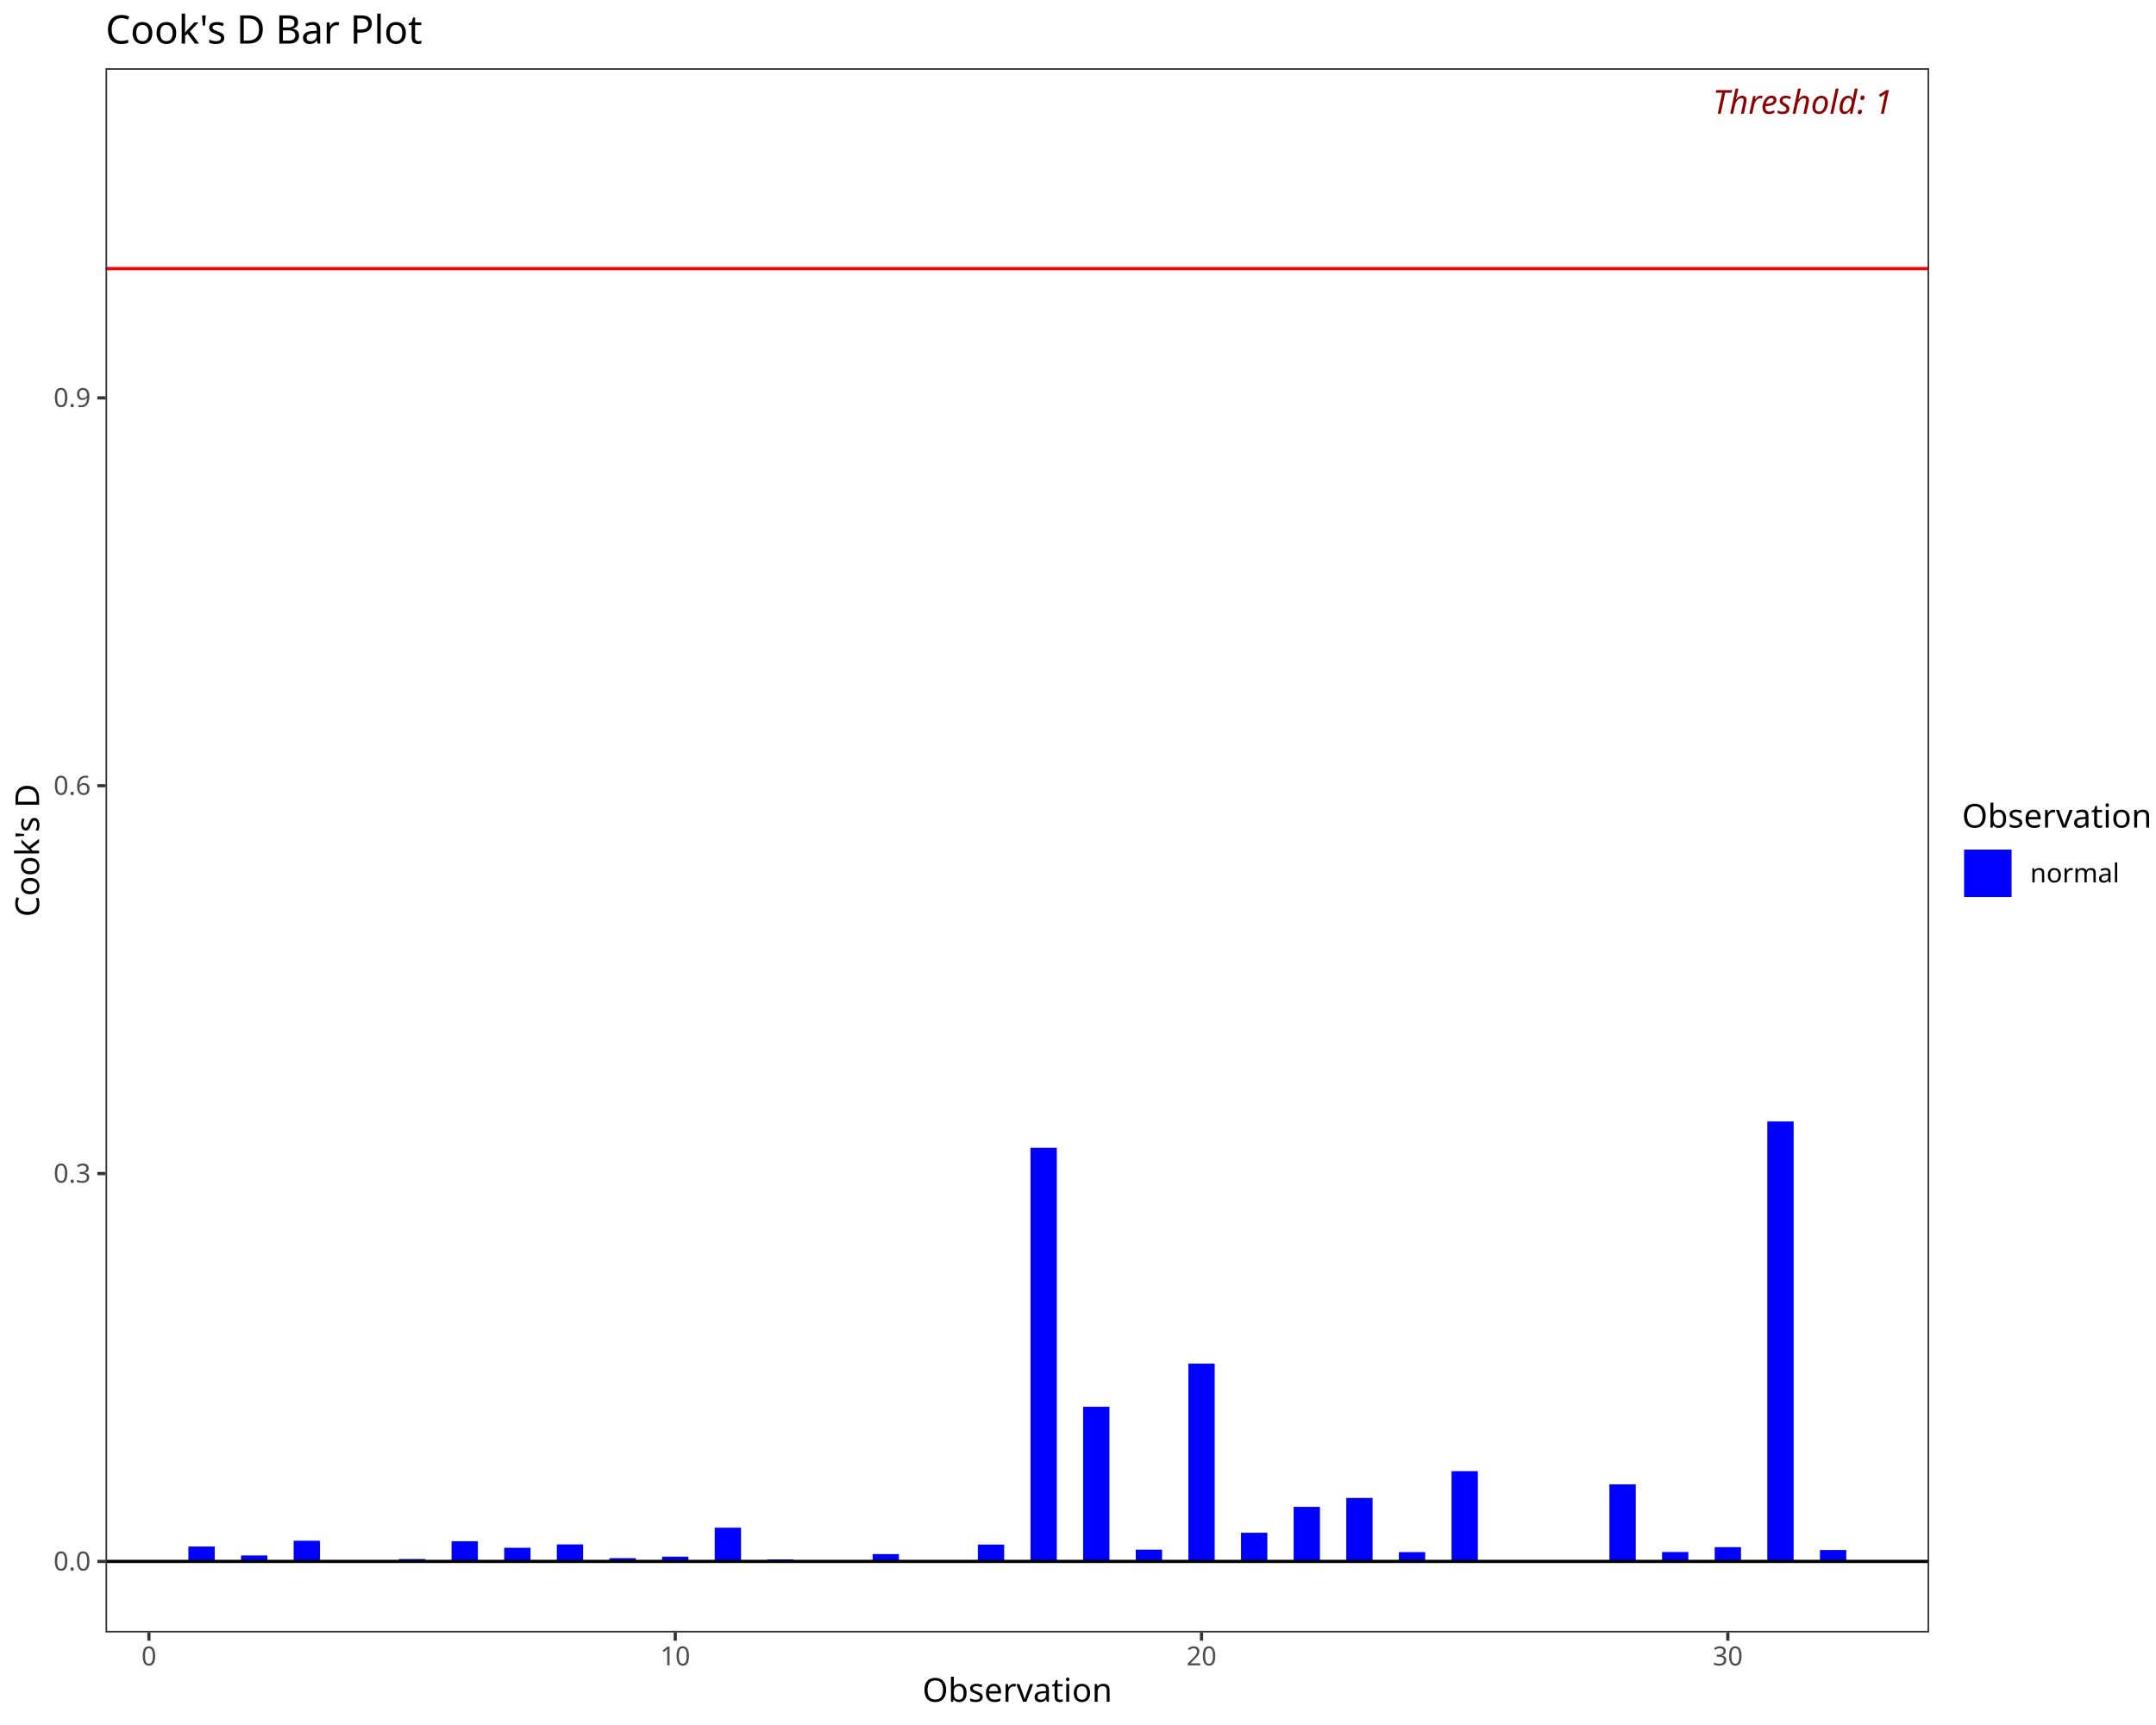
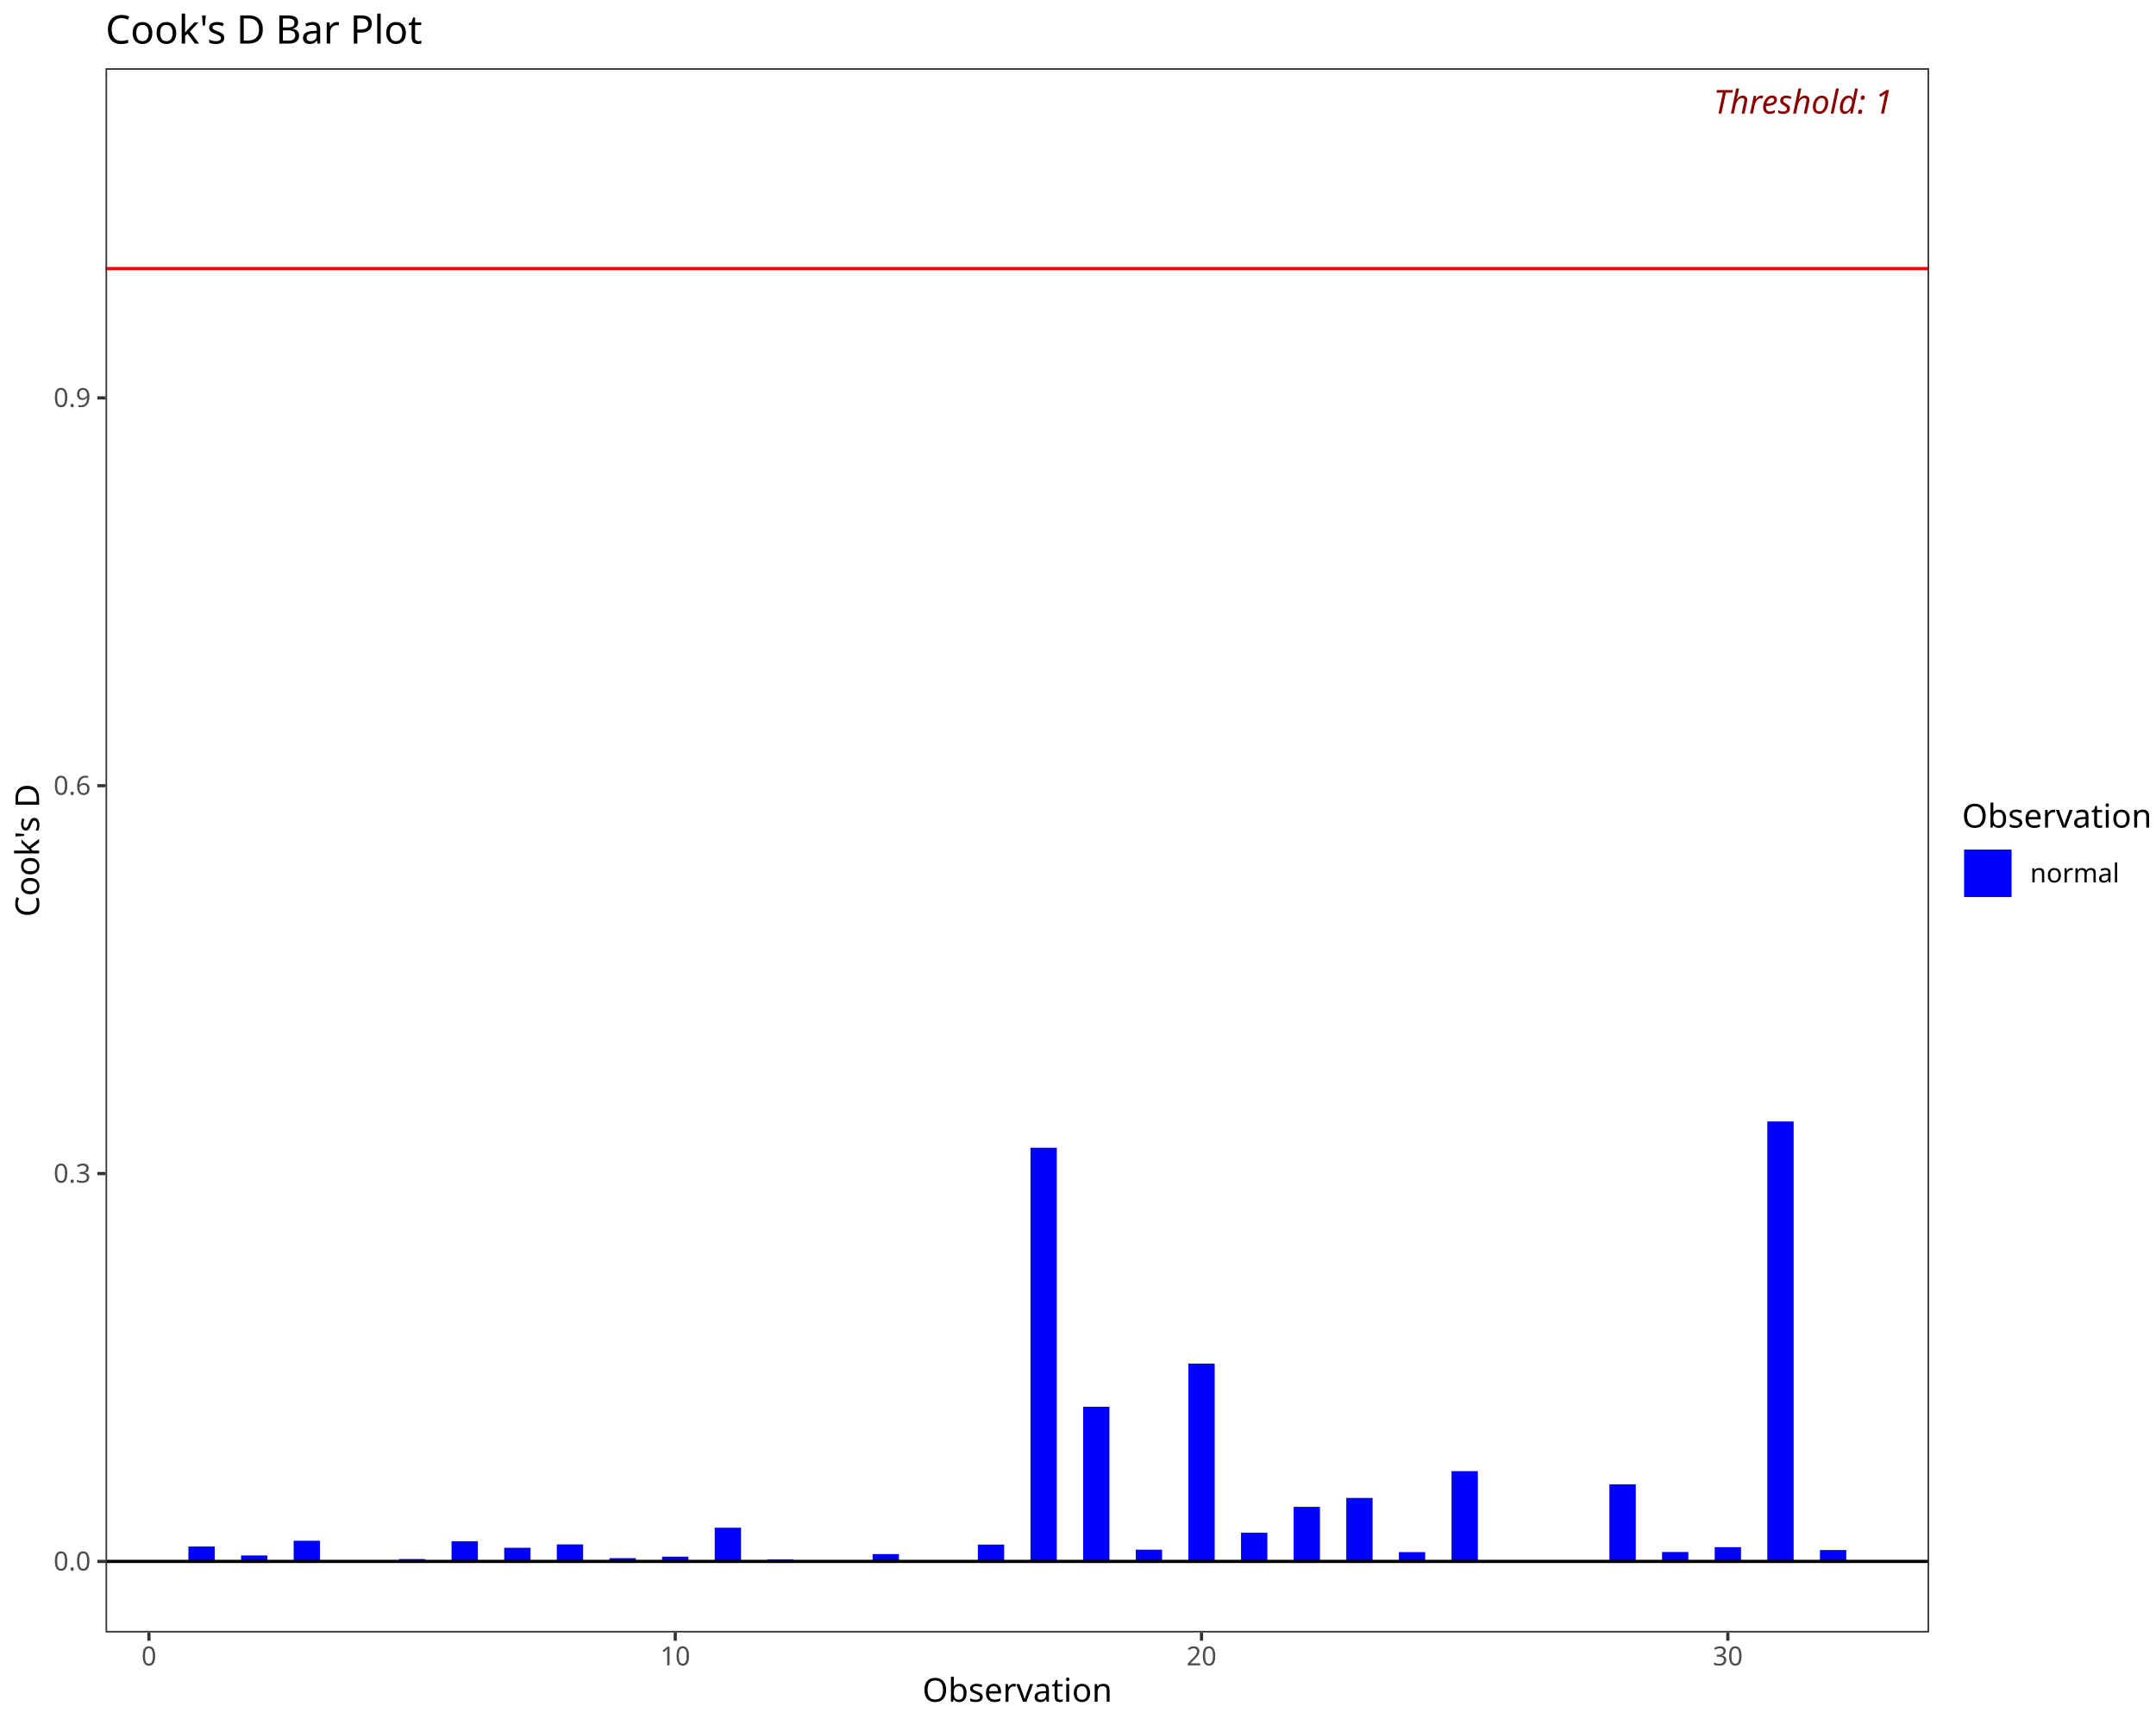
<svg xmlns="http://www.w3.org/2000/svg" class="svglite" data-engine-version="2.0" width="720.00pt" height="576.00pt" viewBox="0 0 720.00 576.00">
  <defs>
    <style type="text/css">
    .svglite line, .svglite polyline, .svglite polygon, .svglite path, .svglite rect, .svglite circle {
      fill: none;
      stroke: #000000;
      stroke-linecap: round;
      stroke-linejoin: round;
      stroke-miterlimit: 10.00;
    }
  </style>
  </defs>
  <rect width="100%" height="100%" style="stroke: none; fill: #FFFFFF;" />
  <defs>
    <clipPath id="cpMC4wMHw3MjAuMDB8MC4wMHw1NzYuMDA=">
      <rect x="0.00" y="0.00" width="720.00" height="576.00" />
    </clipPath>
  </defs>
  <g clip-path="url(#cpMC4wMHw3MjAuMDB8MC4wMHw1NzYuMDA=)">
    <rect x="0.00" y="0.00" width="720.00" height="576.00" style="stroke-width: 1.07; stroke: #FFFFFF; fill: #FFFFFF;" />
  </g>
  <defs>
    <clipPath id="cpMzUuMjR8NjQ0LjI0fDIyLjc4fDU0NS4xMQ==">
      <rect x="35.24" y="22.78" width="609.00" height="522.33" />
    </clipPath>
  </defs>
  <g clip-path="url(#cpMzUuMjR8NjQ0LjI0fDIyLjc4fDU0NS4xMQ==)">
    <rect x="35.24" y="22.78" width="609.00" height="522.33" style="stroke-width: 1.07; stroke: none; fill: #FFFFFF;" />
    <rect x="62.92" y="516.40" width="8.79" height="4.97" style="stroke-width: 1.07; stroke: none; stroke-linecap: butt; stroke-linejoin: miter; fill: #0000FF;" />
    <rect x="80.50" y="519.38" width="8.79" height="1.99" style="stroke-width: 1.07; stroke: none; stroke-linecap: butt; stroke-linejoin: miter; fill: #0000FF;" />
    <rect x="98.07" y="514.47" width="8.79" height="6.90" style="stroke-width: 1.07; stroke: none; stroke-linecap: butt; stroke-linejoin: miter; fill: #0000FF;" />
    <rect x="115.65" y="521.31" width="8.79" height="0.055" style="stroke-width: 1.07; stroke: none; stroke-linecap: butt; stroke-linejoin: miter; fill: #0000FF;" />
    <rect x="133.22" y="520.58" width="8.79" height="0.79" style="stroke-width: 1.07; stroke: none; stroke-linecap: butt; stroke-linejoin: miter; fill: #0000FF;" />
    <rect x="150.80" y="514.64" width="8.79" height="6.73" style="stroke-width: 1.07; stroke: none; stroke-linecap: butt; stroke-linejoin: miter; fill: #0000FF;" />
    <rect x="168.38" y="516.82" width="8.79" height="4.55" style="stroke-width: 1.07; stroke: none; stroke-linecap: butt; stroke-linejoin: miter; fill: #0000FF;" />
    <rect x="185.95" y="515.70" width="8.79" height="5.67" style="stroke-width: 1.07; stroke: none; stroke-linecap: butt; stroke-linejoin: miter; fill: #0000FF;" />
    <rect x="203.53" y="520.28" width="8.79" height="1.09" style="stroke-width: 1.07; stroke: none; stroke-linecap: butt; stroke-linejoin: miter; fill: #0000FF;" />
    <rect x="221.10" y="519.79" width="8.79" height="1.58" style="stroke-width: 1.07; stroke: none; stroke-linecap: butt; stroke-linejoin: miter; fill: #0000FF;" />
    <rect x="238.68" y="510.12" width="8.79" height="11.25" style="stroke-width: 1.07; stroke: none; stroke-linecap: butt; stroke-linejoin: miter; fill: #0000FF;" />
    <rect x="256.25" y="520.70" width="8.79" height="0.67" style="stroke-width: 1.07; stroke: none; stroke-linecap: butt; stroke-linejoin: miter; fill: #0000FF;" />
    <rect x="273.83" y="521.32" width="8.79" height="0.045" style="stroke-width: 1.07; stroke: none; stroke-linecap: butt; stroke-linejoin: miter; fill: #0000FF;" />
    <rect x="291.41" y="518.93" width="8.79" height="2.44" style="stroke-width: 1.07; stroke: none; stroke-linecap: butt; stroke-linejoin: miter; fill: #0000FF;" />
    <rect x="308.98" y="521.34" width="8.79" height="0.031" style="stroke-width: 1.07; stroke: none; stroke-linecap: butt; stroke-linejoin: miter; fill: #0000FF;" />
    <rect x="326.56" y="515.76" width="8.79" height="5.61" style="stroke-width: 1.07; stroke: none; stroke-linecap: butt; stroke-linejoin: miter; fill: #0000FF;" />
    <rect x="344.13" y="383.25" width="8.79" height="138.12" style="stroke-width: 1.07; stroke: none; stroke-linecap: butt; stroke-linejoin: miter; fill: #0000FF;" />
    <rect x="361.71" y="469.74" width="8.79" height="51.63" style="stroke-width: 1.07; stroke: none; stroke-linecap: butt; stroke-linejoin: miter; fill: #0000FF;" />
    <rect x="379.29" y="517.45" width="8.79" height="3.92" style="stroke-width: 1.07; stroke: none; stroke-linecap: butt; stroke-linejoin: miter; fill: #0000FF;" />
    <rect x="396.86" y="455.33" width="8.79" height="66.04" style="stroke-width: 1.07; stroke: none; stroke-linecap: butt; stroke-linejoin: miter; fill: #0000FF;" />
    <rect x="414.44" y="511.80" width="8.79" height="9.57" style="stroke-width: 1.07; stroke: none; stroke-linecap: butt; stroke-linejoin: miter; fill: #0000FF;" />
    <rect x="432.01" y="503.16" width="8.79" height="18.21" style="stroke-width: 1.07; stroke: none; stroke-linecap: butt; stroke-linejoin: miter; fill: #0000FF;" />
    <rect x="449.59" y="500.18" width="8.79" height="21.20" style="stroke-width: 1.07; stroke: none; stroke-linecap: butt; stroke-linejoin: miter; fill: #0000FF;" />
    <rect x="467.16" y="518.27" width="8.79" height="3.10" style="stroke-width: 1.07; stroke: none; stroke-linecap: butt; stroke-linejoin: miter; fill: #0000FF;" />
    <rect x="484.74" y="491.24" width="8.79" height="30.13" style="stroke-width: 1.07; stroke: none; stroke-linecap: butt; stroke-linejoin: miter; fill: #0000FF;" />
    <rect x="502.32" y="521.19" width="8.79" height="0.18" style="stroke-width: 1.07; stroke: none; stroke-linecap: butt; stroke-linejoin: miter; fill: #0000FF;" />
    <rect x="519.89" y="521.37" width="8.79" height="0.001" style="stroke-width: 1.07; stroke: none; stroke-linecap: butt; stroke-linejoin: miter; fill: #0000FF;" />
    <rect x="537.47" y="495.64" width="8.79" height="25.73" style="stroke-width: 1.07; stroke: none; stroke-linecap: butt; stroke-linejoin: miter; fill: #0000FF;" />
    <rect x="555.04" y="518.23" width="8.79" height="3.14" style="stroke-width: 1.07; stroke: none; stroke-linecap: butt; stroke-linejoin: miter; fill: #0000FF;" />
    <rect x="572.62" y="516.62" width="8.79" height="4.75" style="stroke-width: 1.07; stroke: none; stroke-linecap: butt; stroke-linejoin: miter; fill: #0000FF;" />
    <rect x="590.20" y="374.47" width="8.79" height="146.90" style="stroke-width: 1.07; stroke: none; stroke-linecap: butt; stroke-linejoin: miter; fill: #0000FF;" />
    <rect x="607.77" y="517.57" width="8.79" height="3.80" style="stroke-width: 1.07; stroke: none; stroke-linecap: butt; stroke-linejoin: miter; fill: #0000FF;" />
    <line x1="35.24" y1="521.37" x2="644.24" y2="521.37" style="stroke-width: 1.07; stroke-linecap: butt;" />
    <line x1="35.24" y1="89.69" x2="644.24" y2="89.69" style="stroke-width: 1.07; stroke: #FF0000; stroke-linecap: butt;" />
-     <text x="631.97" y="37.98" text-anchor="end" style="font-size: 11.04px; font-style: italic; fill: #8B0000; font-family: sans;" textLength="61.37px" lengthAdjust="spacingAndGlyphs">Threshold: 1</text>
+     <text x="632.01" y="37.92" text-anchor="end" style="font-size: 11.00px; font-style: italic; fill: #8B0000; font-family: sans;" textLength="61.15px" lengthAdjust="spacingAndGlyphs">Threshold: 1</text>
    <rect x="35.24" y="22.78" width="609.00" height="522.33" style="stroke-width: 1.07; stroke: #333333;" />
  </g>
  <g clip-path="url(#cpMC4wMHw3MjAuMDB8MC4wMHw1NzYuMDA=)">
    <text x="30.31" y="524.40" text-anchor="end" style="font-size: 8.80px; fill: #4D4D4D; font-family: sans;" textLength="12.23px" lengthAdjust="spacingAndGlyphs">0.0</text>
    <text x="30.31" y="394.90" text-anchor="end" style="font-size: 8.80px; fill: #4D4D4D; font-family: sans;" textLength="12.23px" lengthAdjust="spacingAndGlyphs">0.3</text>
    <text x="30.31" y="265.39" text-anchor="end" style="font-size: 8.80px; fill: #4D4D4D; font-family: sans;" textLength="12.23px" lengthAdjust="spacingAndGlyphs">0.6</text>
    <text x="30.31" y="135.89" text-anchor="end" style="font-size: 8.80px; fill: #4D4D4D; font-family: sans;" textLength="12.23px" lengthAdjust="spacingAndGlyphs">0.9</text>
    <polyline points="32.50,521.37 35.24,521.37 " style="stroke-width: 1.07; stroke: #333333; stroke-linecap: butt;" />
    <polyline points="32.50,391.87 35.24,391.87 " style="stroke-width: 1.07; stroke: #333333; stroke-linecap: butt;" />
    <polyline points="32.50,262.36 35.24,262.36 " style="stroke-width: 1.07; stroke: #333333; stroke-linecap: butt;" />
    <polyline points="32.50,132.86 35.24,132.86 " style="stroke-width: 1.07; stroke: #333333; stroke-linecap: butt;" />
    <polyline points="49.74,547.85 49.74,545.11 " style="stroke-width: 1.07; stroke: #333333; stroke-linecap: butt;" />
    <polyline points="225.50,547.85 225.50,545.11 " style="stroke-width: 1.07; stroke: #333333; stroke-linecap: butt;" />
    <polyline points="401.25,547.85 401.25,545.11 " style="stroke-width: 1.07; stroke: #333333; stroke-linecap: butt;" />
    <polyline points="577.01,547.85 577.01,545.11 " style="stroke-width: 1.07; stroke: #333333; stroke-linecap: butt;" />
    <text x="49.74" y="556.10" text-anchor="middle" style="font-size: 8.80px; fill: #4D4D4D; font-family: sans;" textLength="4.89px" lengthAdjust="spacingAndGlyphs">0</text>
    <text x="225.50" y="556.10" text-anchor="middle" style="font-size: 8.80px; fill: #4D4D4D; font-family: sans;" textLength="9.79px" lengthAdjust="spacingAndGlyphs">10</text>
    <text x="401.25" y="556.10" text-anchor="middle" style="font-size: 8.80px; fill: #4D4D4D; font-family: sans;" textLength="9.79px" lengthAdjust="spacingAndGlyphs">20</text>
    <text x="577.01" y="556.10" text-anchor="middle" style="font-size: 8.80px; fill: #4D4D4D; font-family: sans;" textLength="9.79px" lengthAdjust="spacingAndGlyphs">30</text>
    <text x="339.74" y="568.24" text-anchor="middle" style="font-size: 11.00px; font-family: sans;" textLength="59.32px" lengthAdjust="spacingAndGlyphs">Observation</text>
    <text transform="translate(13.05,283.95) rotate(-90)" text-anchor="middle" style="font-size: 11.00px; font-family: sans;" textLength="44.29px" lengthAdjust="spacingAndGlyphs">Cook's D</text>
    <rect x="655.20" y="267.64" width="59.32" height="32.61" style="stroke-width: 1.07; stroke: none; fill: #FFFFFF;" />
    <text x="655.20" y="276.35" style="font-size: 11.00px; font-family: sans;" textLength="59.32px" lengthAdjust="spacingAndGlyphs">Observation</text>
    <rect x="655.20" y="282.97" width="17.28" height="17.28" style="stroke-width: 1.07; stroke: none; fill: #FFFFFF;" />
    <rect x="655.91" y="283.68" width="15.86" height="15.86" style="stroke-width: 1.07; stroke: none; stroke-linecap: butt; stroke-linejoin: miter; fill: #0000FF;" />
    <text x="677.96" y="294.64" style="font-size: 8.80px; font-family: sans;" textLength="26.90px" lengthAdjust="spacingAndGlyphs">normal</text>
    <text x="35.24" y="14.56" style="font-size: 13.20px; font-family: sans;" textLength="103.78px" lengthAdjust="spacingAndGlyphs">Cook's D Bar Plot</text>
  </g>
</svg>
